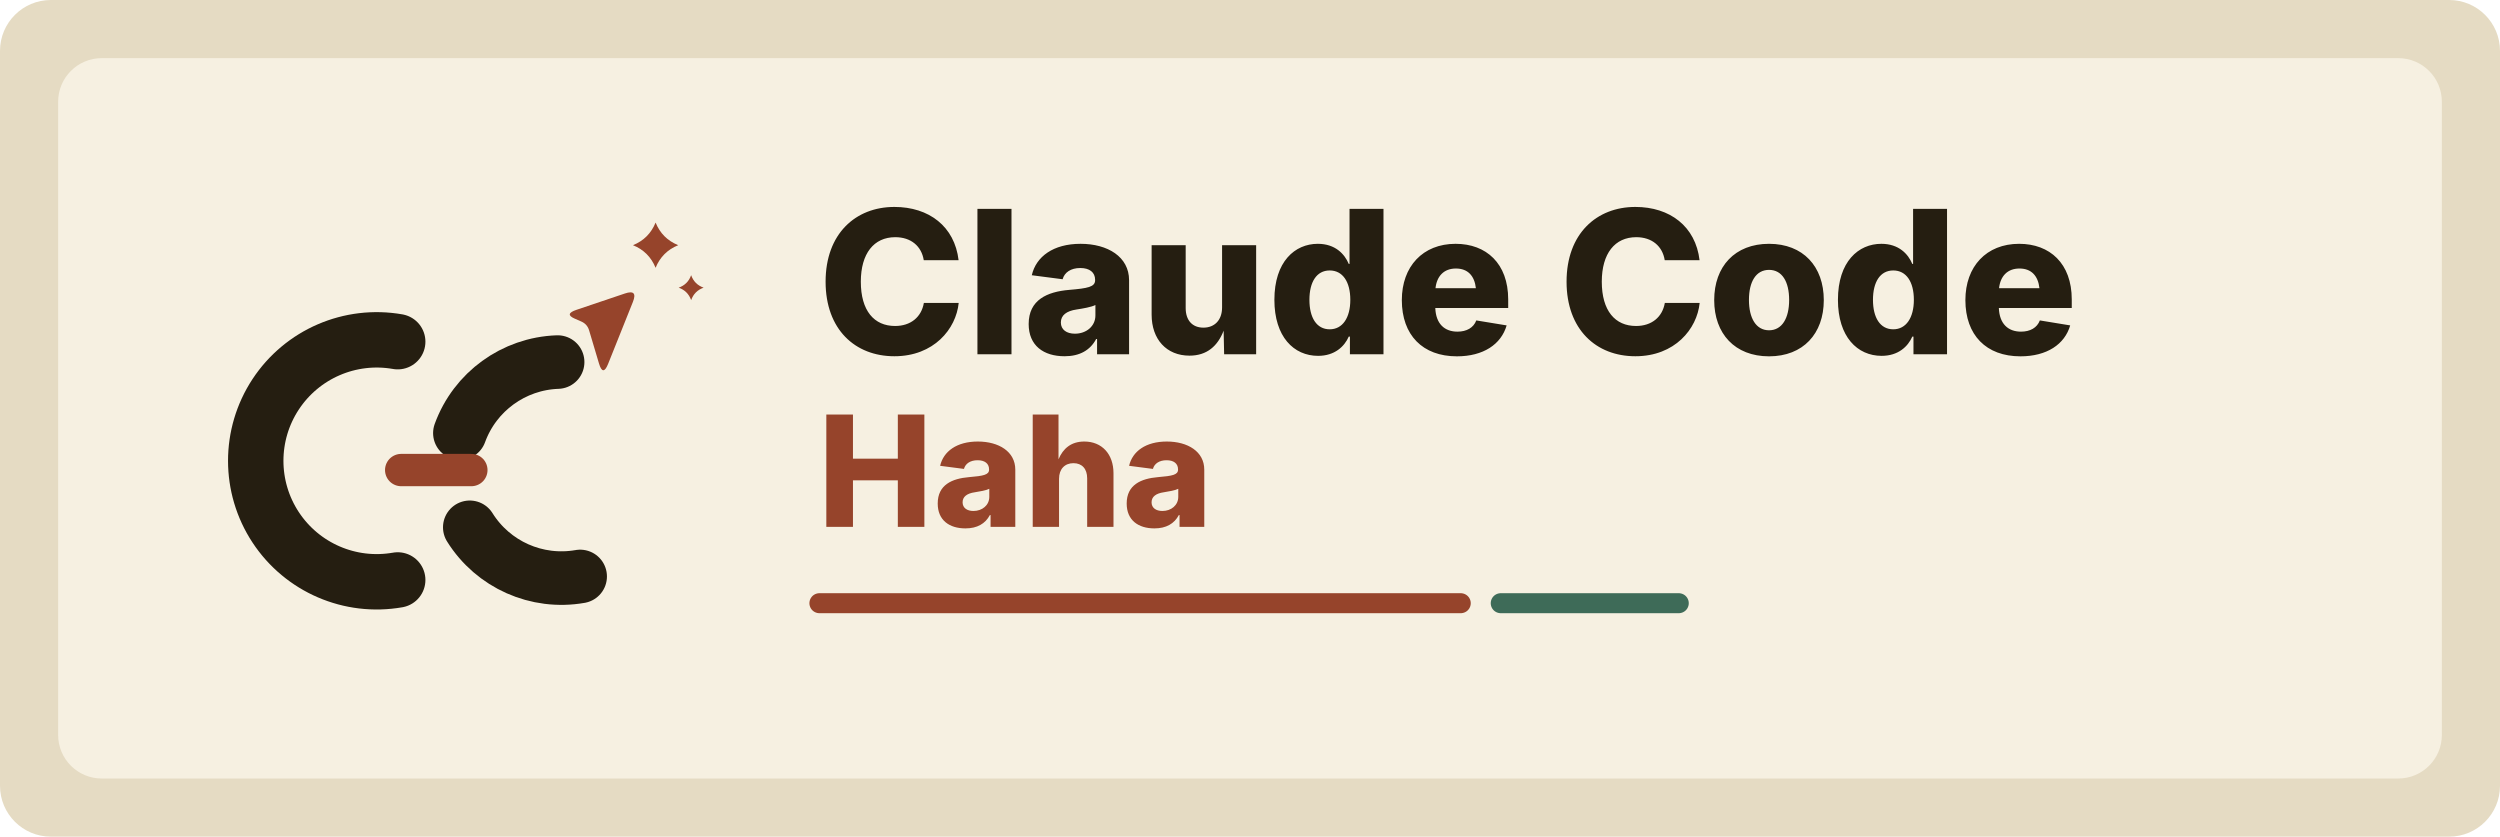
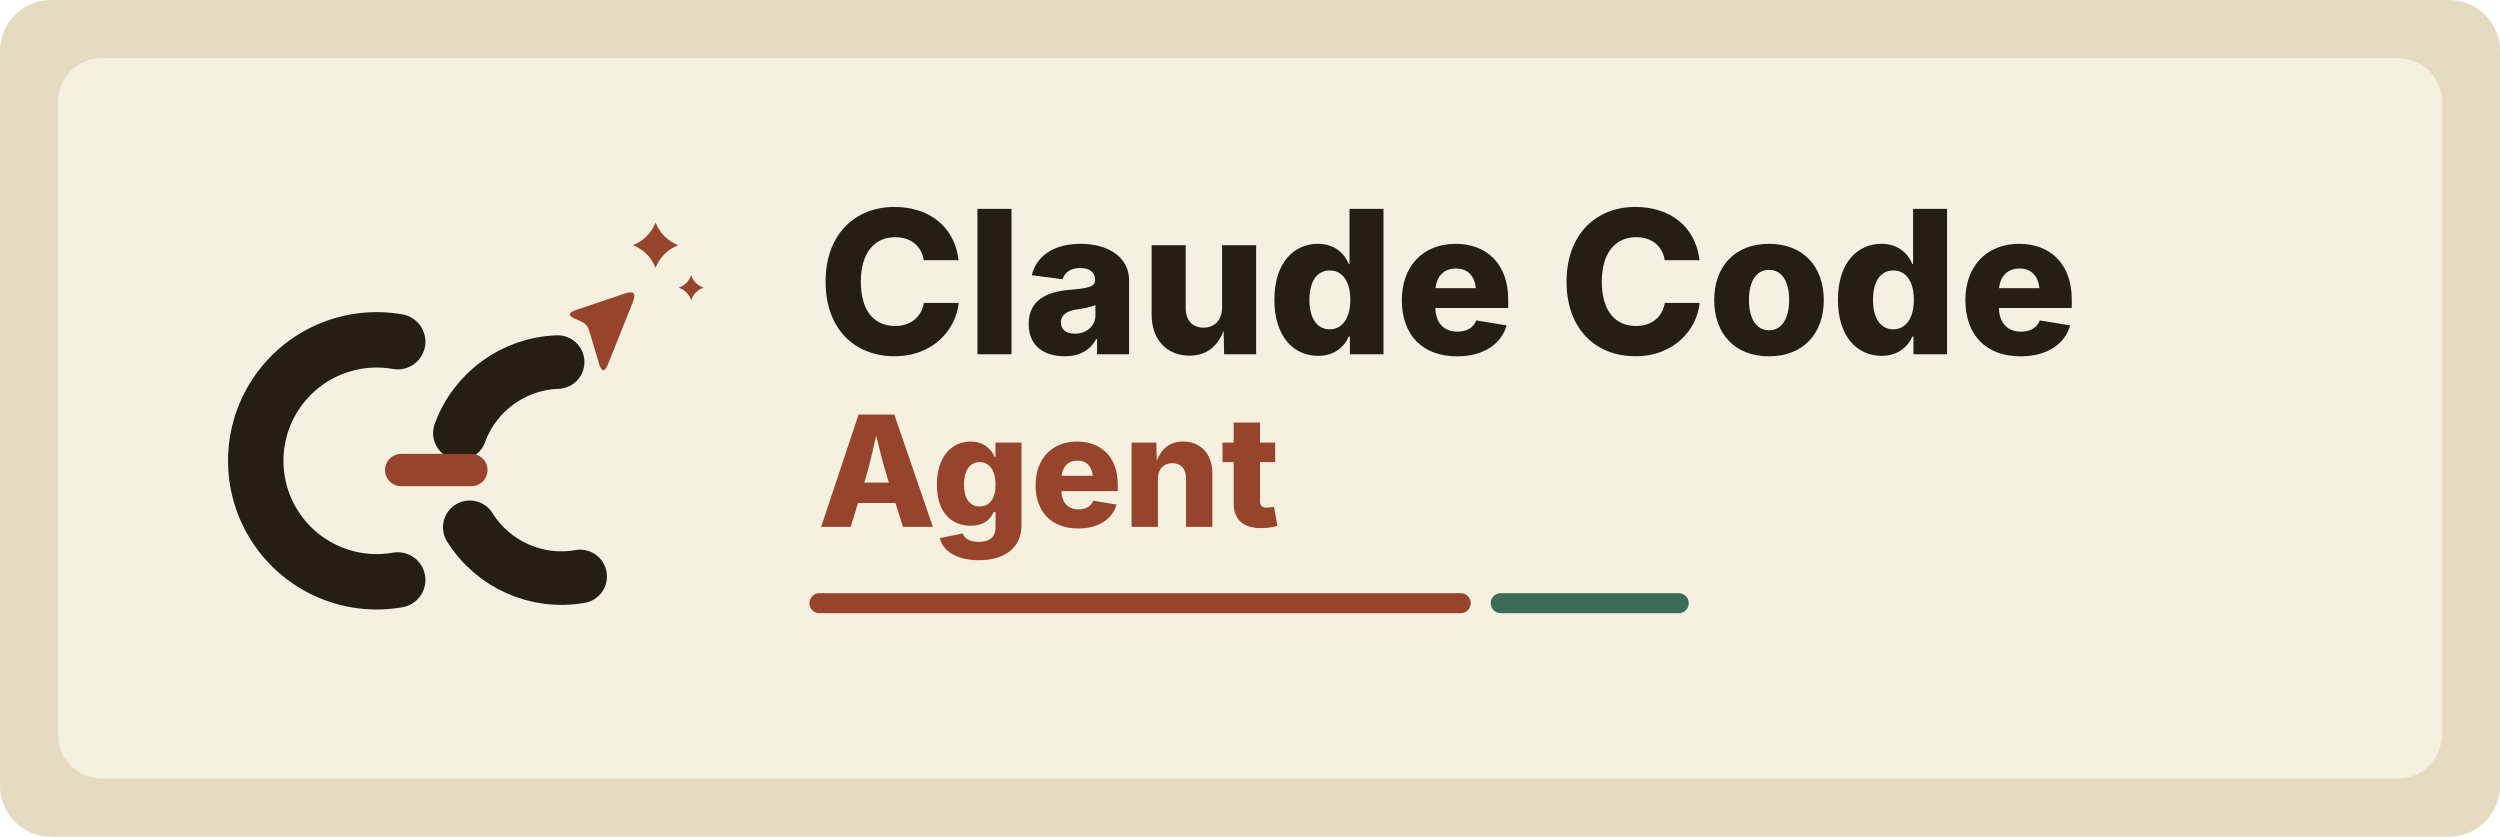
<svg xmlns="http://www.w3.org/2000/svg" width="2752" height="921" viewBox="0 0 2752 921" fill="none">
  <rect width="2752" height="921" rx="56" fill="#E5DBC3" />
  <rect x="64" y="64" width="2624" height="793" rx="48" fill="#F6F0E1" />
  <g transform="translate(-7.19,-68.10) scale(1.01655)">
    <path d="M437.75 695.01A131 131 0 1 1 437.75 436.99" fill="none" stroke="#251E11" stroke-width="60" stroke-linecap="round" />
    <path d="M505.06 535.98A117 117 0 0 1 610.92 459.07" fill="none" stroke="#251E11" stroke-width="58" stroke-linecap="round" />
    <path d="M635.32 691.22A117 117 0 0 1 515.78 638.00" fill="none" stroke="#251E11" stroke-width="58" stroke-linecap="round" />
    <path d="M441.5 576H517.5" fill="none" stroke="#96442B" stroke-width="35" stroke-linecap="round" />
    <path d="M683.79 384.80Q698.00 380.00 692.43 393.93L665.57 461.07Q660.00 475.00 655.71 460.63L645.00 424.71Q643.00 418.00 636.59 415.18L629.25 411.95Q618.00 407.00 631.26 402.52L683.79 384.80Z" fill="#96442B" />
    <path d="M717.00 308.00Q724.07 325.43 741.50 332.50Q724.07 339.57 717.00 357.00Q709.93 339.57 692.50 332.50Q709.93 325.43 717.00 308.00Z" fill="#96442B" />
    <path d="M755.50 365.00Q759.04 374.96 769.00 378.50Q759.04 382.04 755.50 392.00Q751.96 382.04 742.00 378.50Q751.96 374.96 755.50 365.00Z" fill="#96442B" />
  </g>
  <text x="900" y="390" fill="#251E11" font-family="SF Pro Display, -apple-system, BlinkMacSystemFont, Avenir Next, Inter, Segoe UI, Helvetica Neue, Arial, sans-serif" font-size="220" font-weight="800">Claude Code</text>
-   <text x="900" y="580" fill="#96442B" font-family="SF Pro Display, -apple-system, BlinkMacSystemFont, Avenir Next, Inter, Segoe UI, Helvetica Neue, Arial, sans-serif" font-size="170" font-weight="800">Haha</text>
+   <text x="900" y="580" fill="#96442B" font-family="SF Pro Display, -apple-system, BlinkMacSystemFont, Avenir Next, Inter, Segoe UI, Helvetica Neue, Arial, sans-serif" font-size="170" font-weight="800">Agent</text>
  <path d="M902 664H1608" stroke="#96442B" stroke-width="22" stroke-linecap="round" />
  <path d="M1652 664H1848" stroke="#3E6B58" stroke-width="22" stroke-linecap="round" />
</svg>
